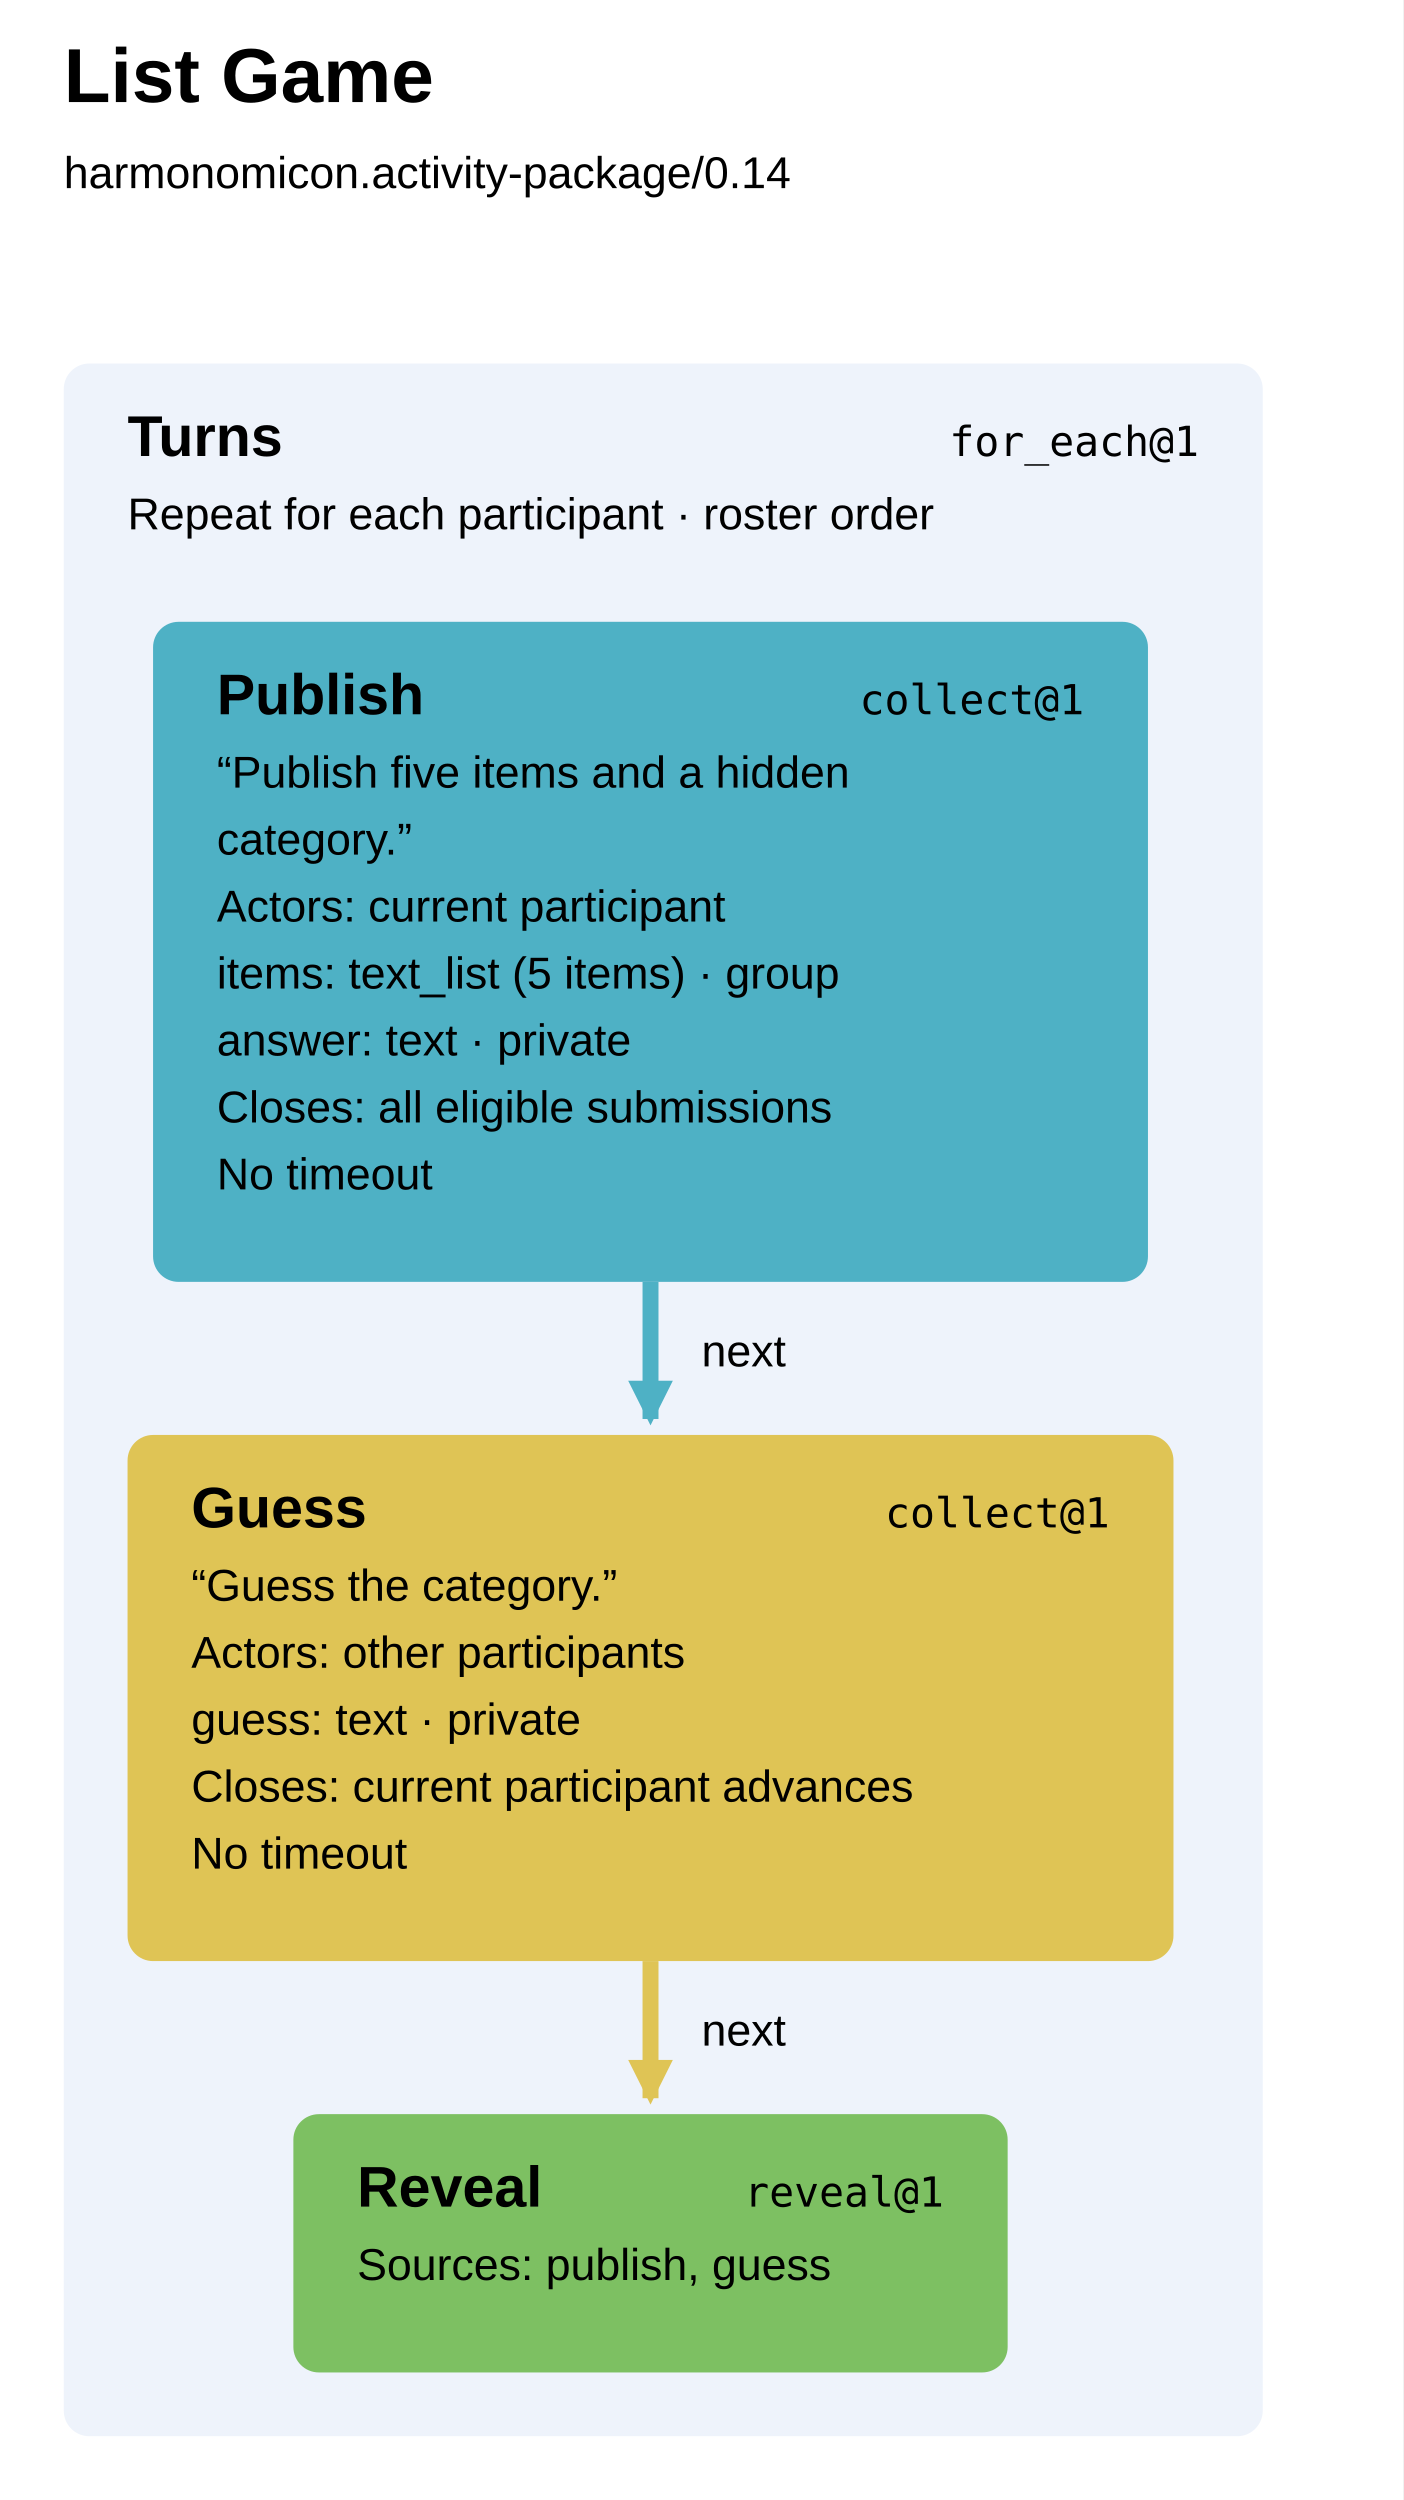
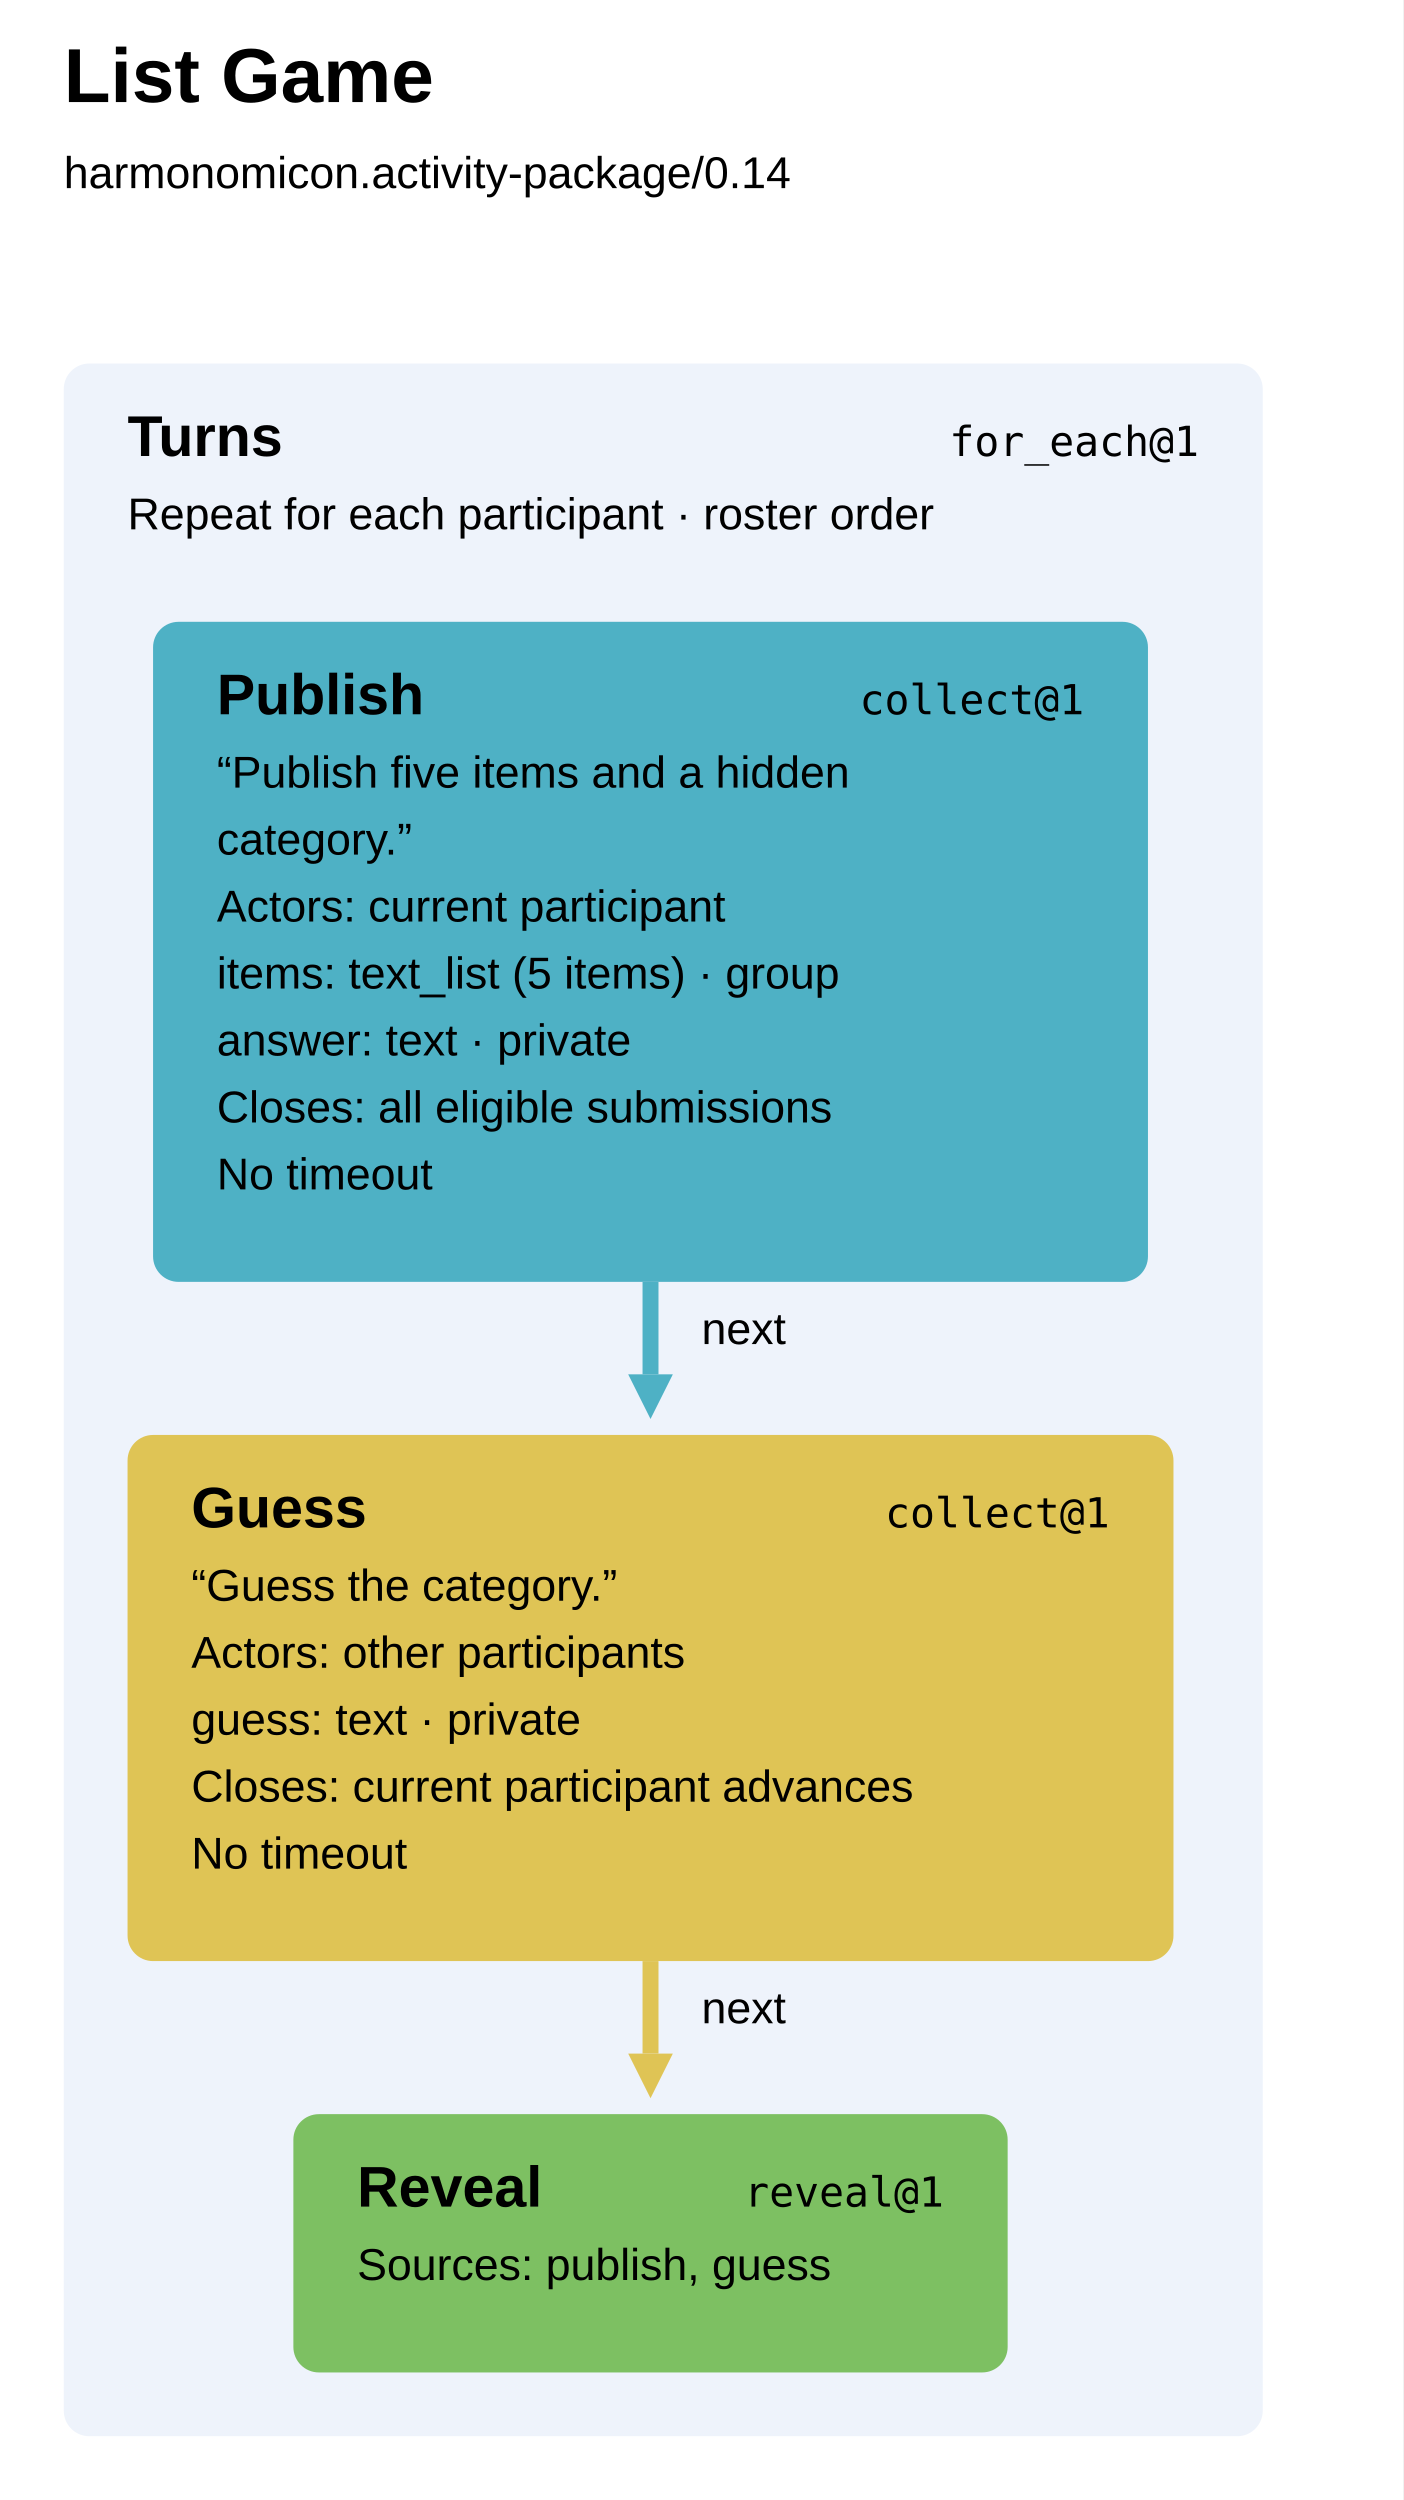
<svg xmlns="http://www.w3.org/2000/svg" width="440" height="784" viewBox="0 0 440 784" aria-label="List Game runbook" style="font-family:Arial,sans-serif;fill:black">
  <defs>
-     <marker id="arrow-0" markerUnits="userSpaceOnUse" markerWidth="14" markerHeight="14" refX="12" refY="7" orient="auto">
+     <marker id="arrow-0" markerUnits="userSpaceOnUse" markerWidth="14" markerHeight="14" refX="0" refY="7" orient="auto">
      <path d="M0 0L14 7L0 14Z" fill="#4eb1c5" />
    </marker>
-     <marker id="arrow-1" markerUnits="userSpaceOnUse" markerWidth="14" markerHeight="14" refX="12" refY="7" orient="auto">
+     <marker id="arrow-1" markerUnits="userSpaceOnUse" markerWidth="14" markerHeight="14" refX="0" refY="7" orient="auto">
      <path d="M0 0L14 7L0 14Z" fill="#dfc455" />
    </marker>
  </defs>
  <rect width="100%" height="100%" fill="white" />
  <text x="20" y="32" font-size="24" font-weight="700">List Game</text>
  <text x="20" y="59" font-size="14">harmonomicon.activity-package/0.14</text>
  <g data-step="turns" tabindex="0" role="button" aria-label="turns for_each@1">
    <rect x="20" y="114" width="376" height="650" rx="8" fill="#eef3fb" />
    <text x="40" y="143" font-weight="700" font-size="18">Turns</text>
    <text x="376" y="143" text-anchor="end" font-family="ui-monospace, SFMono-Regular, Menlo, Consolas, monospace" font-size="13">for_each@1</text>
    <text x="40" y="166" font-size="14">Repeat for each participant · roster order</text>
  </g>
  <g data-step="publish" tabindex="0" role="button" aria-label="publish collect@1">
    <rect x="48" y="195" width="312" height="207" rx="8" fill="#4eb1c5" />
    <text x="68" y="224" font-weight="700" font-size="18">Publish</text>
    <text x="340" y="224" text-anchor="end" font-family="ui-monospace, SFMono-Regular, Menlo, Consolas, monospace" font-size="13">collect@1</text>
    <text x="68" y="247" font-size="14">“Publish five items and a hidden</text>
    <text x="68" y="268" font-size="14">category.”</text>
    <text x="68" y="289" font-size="14">Actors: current participant</text>
    <text x="68" y="310" font-size="14">items: text_list (5 items) · group</text>
    <text x="68" y="331" font-size="14">answer: text · private</text>
    <text x="68" y="352" font-size="14">Closes: all eligible submissions</text>
    <text x="68" y="373" font-size="14">No timeout</text>
  </g>
  <g data-step="guess" tabindex="0" role="button" aria-label="guess collect@1">
    <rect x="40" y="450" width="328" height="165" rx="8" fill="#dfc455" />
    <text x="60" y="479" font-weight="700" font-size="18">Guess</text>
    <text x="348" y="479" text-anchor="end" font-family="ui-monospace, SFMono-Regular, Menlo, Consolas, monospace" font-size="13">collect@1</text>
    <text x="60" y="502" font-size="14">“Guess the category.”</text>
    <text x="60" y="523" font-size="14">Actors: other participants</text>
    <text x="60" y="544" font-size="14">guess: text · private</text>
    <text x="60" y="565" font-size="14">Closes: current participant advances</text>
    <text x="60" y="586" font-size="14">No timeout</text>
  </g>
  <g data-step="reveal" tabindex="0" role="button" aria-label="reveal reveal@1">
    <rect x="92" y="663" width="224" height="81" rx="8" fill="#7dc062" />
    <text x="112" y="692" font-weight="700" font-size="18">Reveal</text>
    <text x="296" y="692" text-anchor="end" font-family="ui-monospace, SFMono-Regular, Menlo, Consolas, monospace" font-size="13">reveal@1</text>
    <text x="112" y="715" font-size="14">Sources: publish, guess</text>
  </g>
-   <path d="M 204 402 L 204 445" fill="none" stroke="#4eb1c5" stroke-width="5" marker-end="url(#arrow-0)" />
-   <text x="220" y="428.5" font-size="14">next</text>
-   <path d="M 204 615 L 204 658" fill="none" stroke="#dfc455" stroke-width="5" marker-end="url(#arrow-1)" />
-   <text x="220" y="641.5" font-size="14">next</text>
+   <path d="M 204 402 L 204 431" fill="none" stroke="#4eb1c5" stroke-width="5" marker-end="url(#arrow-0)" />
+   <text x="220" y="421.5" font-size="14">next</text>
+   <path d="M 204 615 L 204 644" fill="none" stroke="#dfc455" stroke-width="5" marker-end="url(#arrow-1)" />
+   <text x="220" y="634.5" font-size="14">next</text>
</svg>
